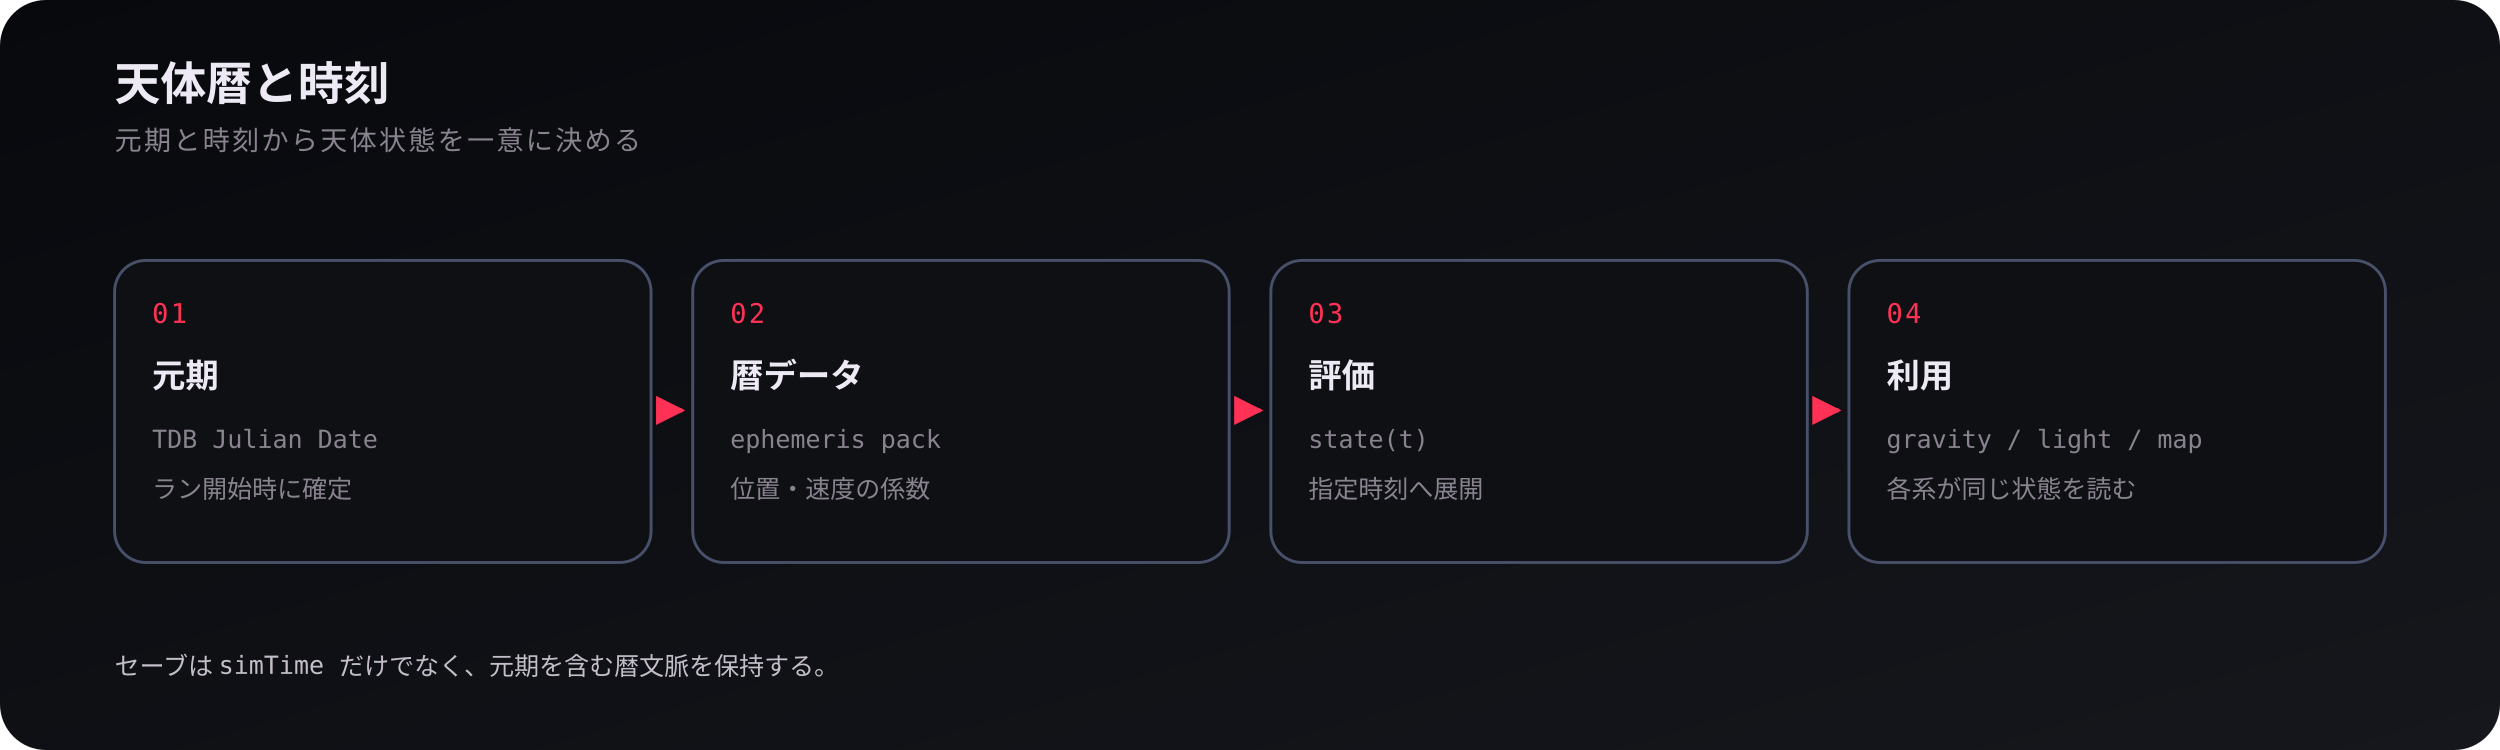
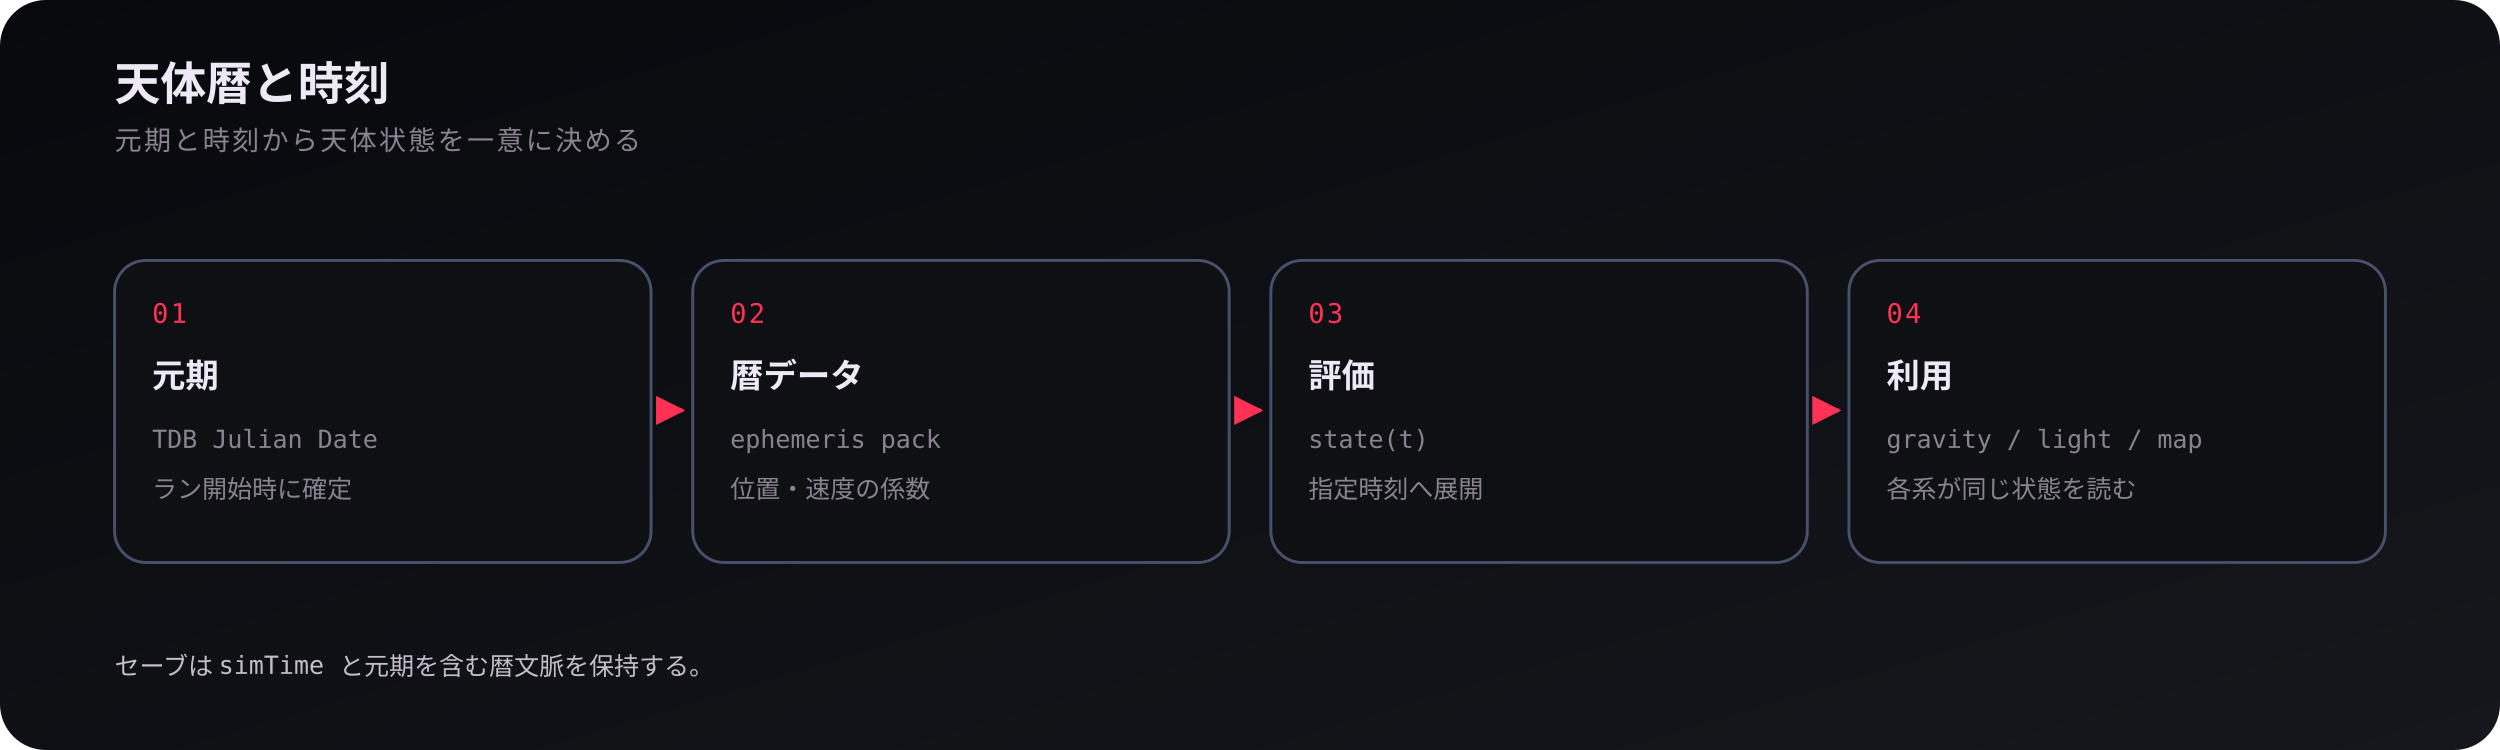
<svg xmlns="http://www.w3.org/2000/svg" width="1200" height="360" viewBox="0 0 1200 360" role="img">
  <defs>
-     <style>
- .m{font-family:ui-monospace,SFMono-Regular,Menlo,Consolas,"Yu Gothic",monospace}.sans{font-family:system-ui,-apple-system,"Hiragino Sans","Yu Gothic",sans-serif}
- .t{fill:#eeeaf5}.b{fill:#c3bec9}.d{fill:#89838f}.a{fill:#ff3155}.an{fill:#ff6b82}.s{fill:#3478ff}
- .box{fill:#0e1014;stroke:#48506a;stroke-width:1.4}.soft{fill:#15171c}.line{fill:none;stroke:#89838f;stroke-width:1.5}.accent{fill:none;stroke:#ff3155;stroke-width:2}.signal{fill:none;stroke:#3478ff;stroke-width:2}
- .h{font-size:22px;font-weight:700}.k{font-size:13px;letter-spacing:1.1px}.v{font-size:16px;font-weight:600}.sm{font-size:12px}.xs{font-size:10px;letter-spacing:.8px}
- </style>
+     <style>.m{font-family:ui-monospace,SFMono-Regular,Menlo,Consolas,"Yu Gothic",monospace}.sans{font-family:system-ui,-apple-system,"Hiragino Sans","Yu Gothic",sans-serif}.t{fill:#eeeaf5}.b{fill:#c3bec9}.d{fill:#89838f}.a{fill:#ff3155}.box{fill:#0e1014;stroke:#48506a;stroke-width:1.4}.accent{fill:none;stroke:#ff3155;stroke-width:2}.h{font-size:22px;font-weight:700}.k{font-size:13px;letter-spacing:1.1px}.v{font-size:16px;font-weight:600}.sm{font-size:12px}</style>
    <linearGradient id="bg" x1="0" y1="0" x2="1" y2="1">
      <stop stop-color="#08090d" />
      <stop offset="1" stop-color="#15171c" />
    </linearGradient>
    <marker id="arrR" viewBox="0 0 10 10" refX="9" refY="5" markerWidth="7" markerHeight="7" orient="auto">
      <path d="M0 0L10 5 0 10Z" fill="#ff3155" />
-     </marker>
-     <marker id="arrB" viewBox="0 0 10 10" refX="9" refY="5" markerWidth="7" markerHeight="7" orient="auto">
-       <path d="M0 0L10 5 0 10Z" fill="#3478ff" />
    </marker>
  </defs>
  <rect width="1200" height="360" rx="22" fill="url(#bg)" />
  <text x="55" y="48" class="m t h">天体暦と時刻</text>
  <text x="55" y="72" class="m d k">元期と時刻から天体状態を一意に決める</text>
  <g transform="translate(55.0 125)">
    <rect width="257.5" height="145" rx="15" class="box" />
    <text x="18" y="30" class="m a k">01</text>
    <text x="18" y="61" class="sans t v">元期</text>
    <text x="18" y="90" class="m d sm">TDB Julian Date</text>
    <text x="18" y="114" class="m d sm">ラン開始時に確定</text>
  </g>
  <path d="M315.5 197H327.5" class="accent" marker-end="url(#arrR)" />
  <g transform="translate(332.5 125)">
    <rect width="257.5" height="145" rx="15" class="box" />
    <text x="18" y="30" class="m a k">02</text>
    <text x="18" y="61" class="sans t v">暦データ</text>
    <text x="18" y="90" class="m d sm">ephemeris pack</text>
    <text x="18" y="114" class="m d sm">位置・速度の係数</text>
  </g>
  <path d="M593 197H605" class="accent" marker-end="url(#arrR)" />
  <g transform="translate(610.0 125)">
    <rect width="257.5" height="145" rx="15" class="box" />
    <text x="18" y="30" class="m a k">03</text>
    <text x="18" y="61" class="sans t v">評価</text>
    <text x="18" y="90" class="m d sm">state(t)</text>
    <text x="18" y="114" class="m d sm">指定時刻へ展開</text>
  </g>
  <path d="M870.5 197H882.5" class="accent" marker-end="url(#arrR)" />
  <g transform="translate(887.5 125)">
    <rect width="257.5" height="145" rx="15" class="box" />
    <text x="18" y="30" class="m a k">04</text>
    <text x="18" y="61" class="sans t v">利用</text>
    <text x="18" y="90" class="m d sm">gravity / light / map</text>
    <text x="18" y="114" class="m d sm">各系が同じ状態を読む</text>
  </g>
-   <text x="55" y="324" class="m b sm">セーブは simTime だけでなく、元期を含む暦文脈を保持する。</text>
+   <text x="55" y="324" class="m b sm">セーブは simTime と元期を含む暦文脈を保持する。</text>
</svg>
